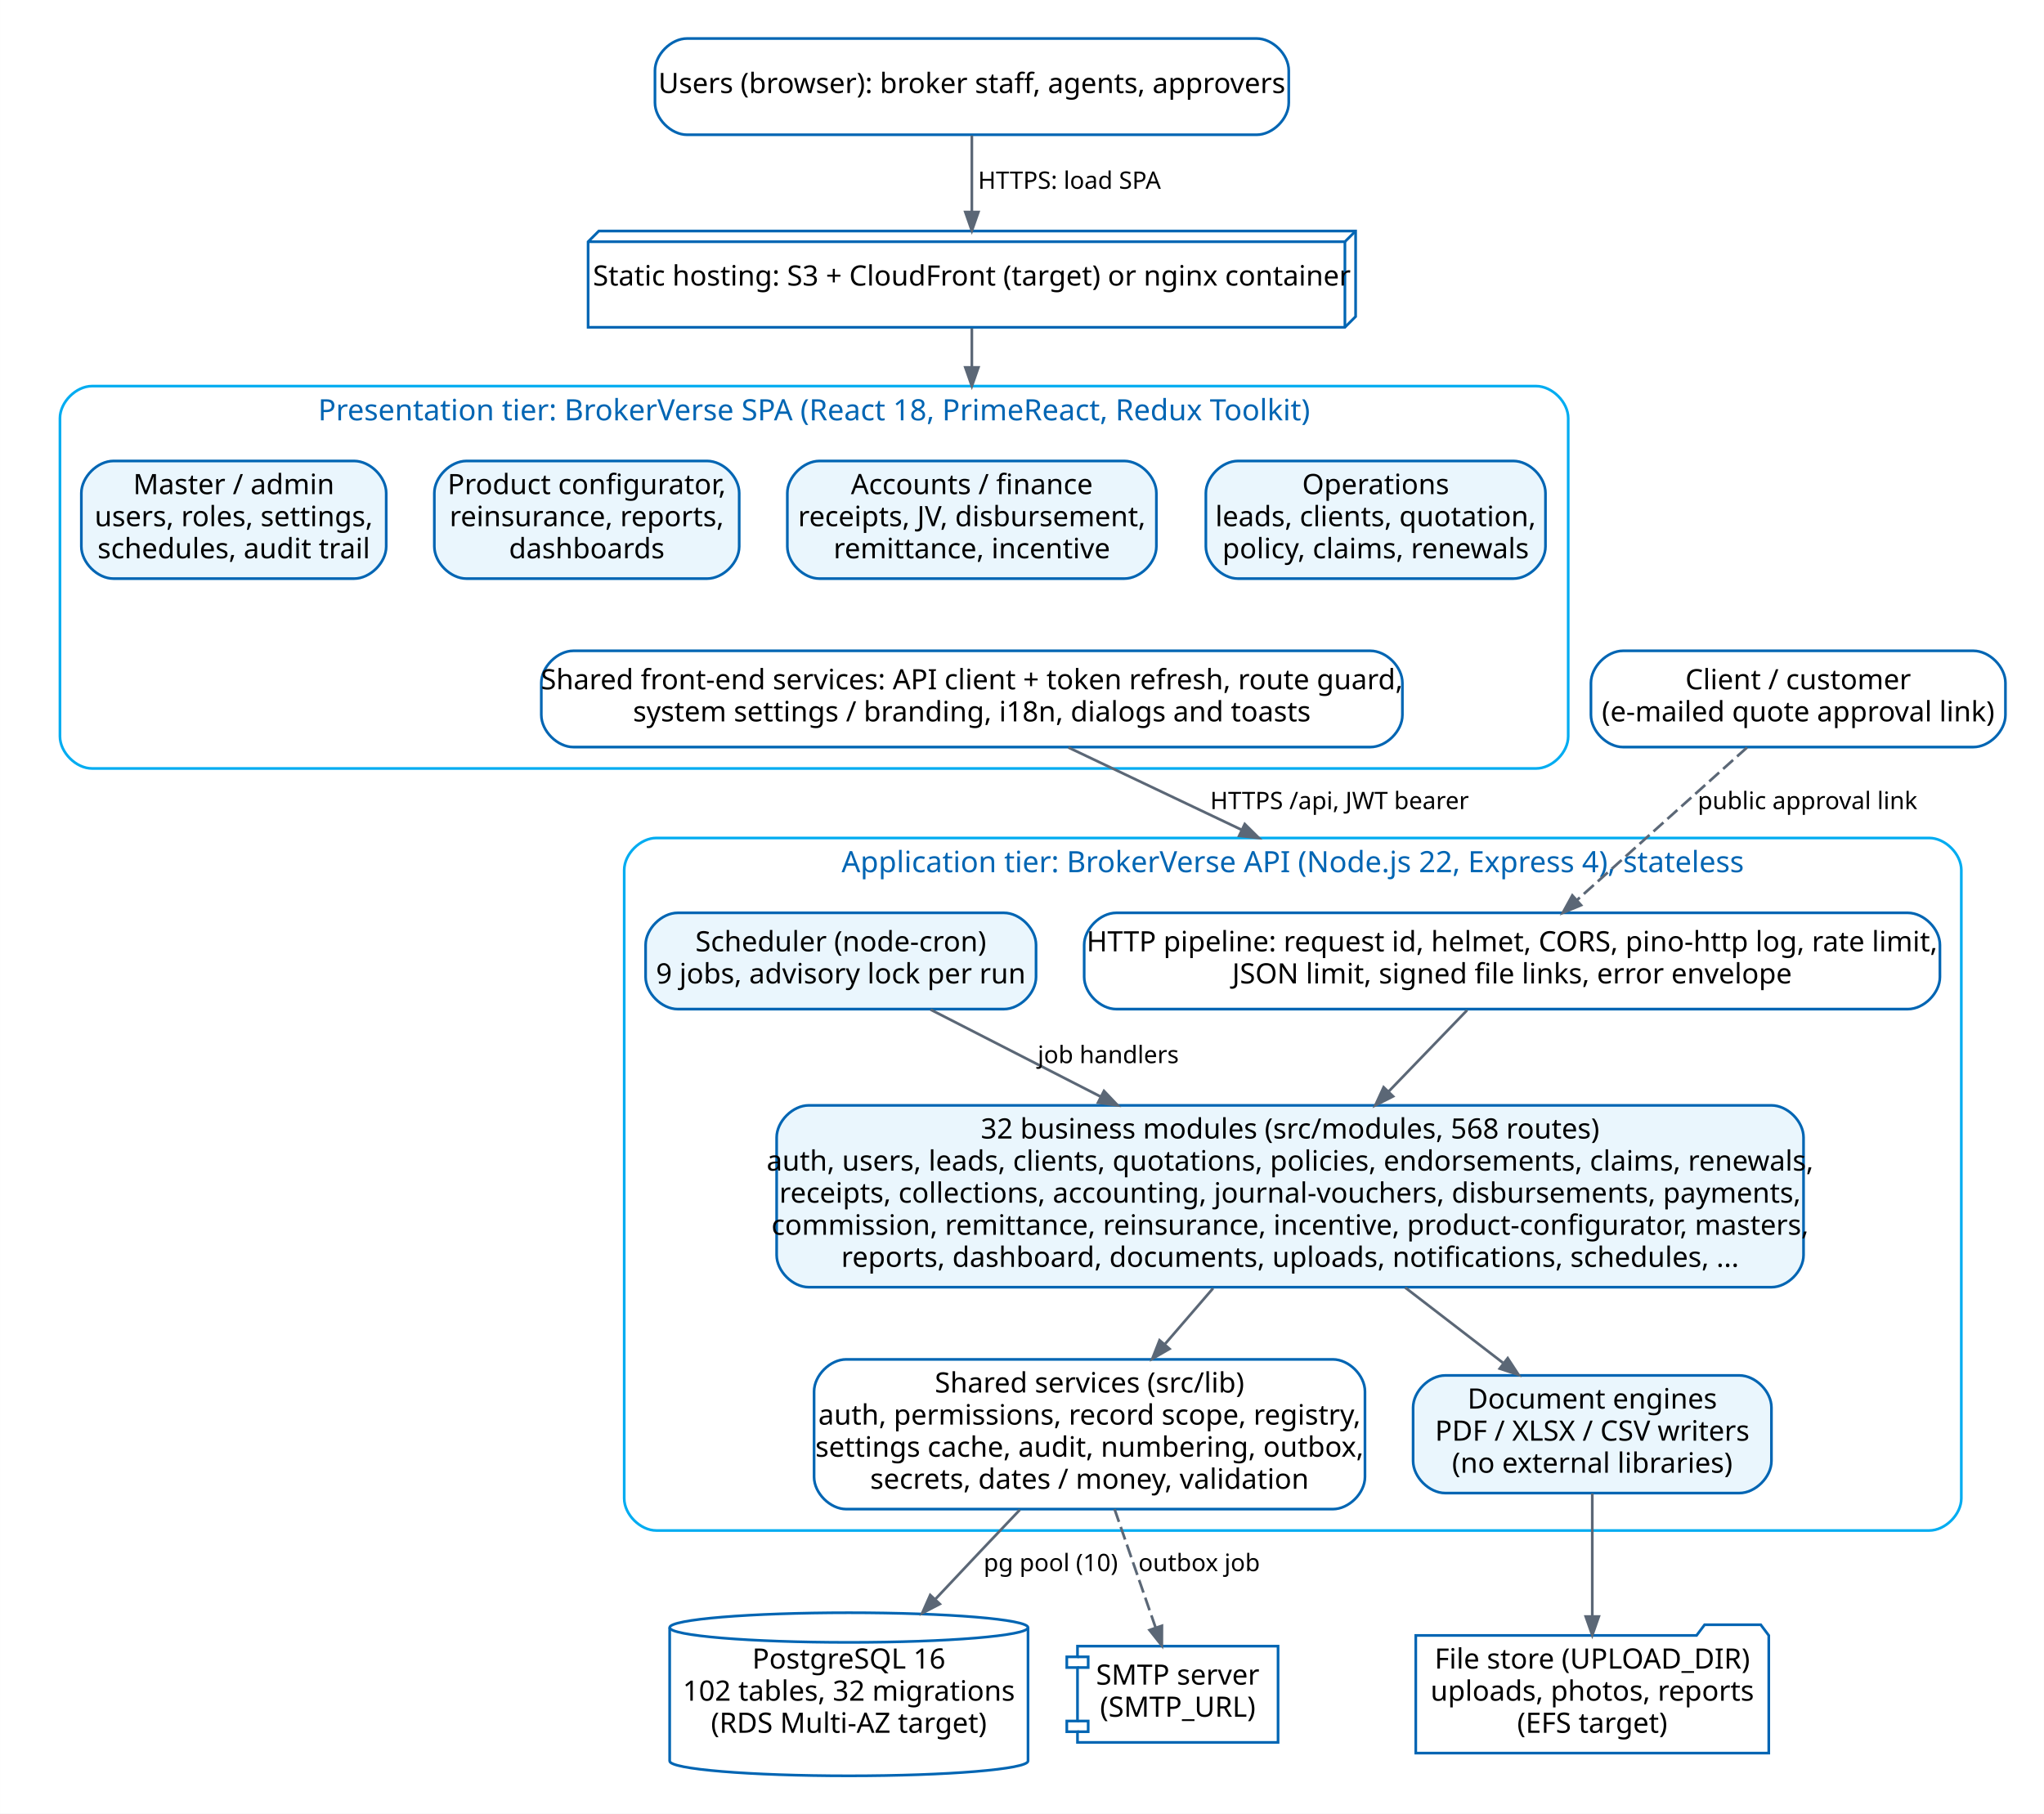
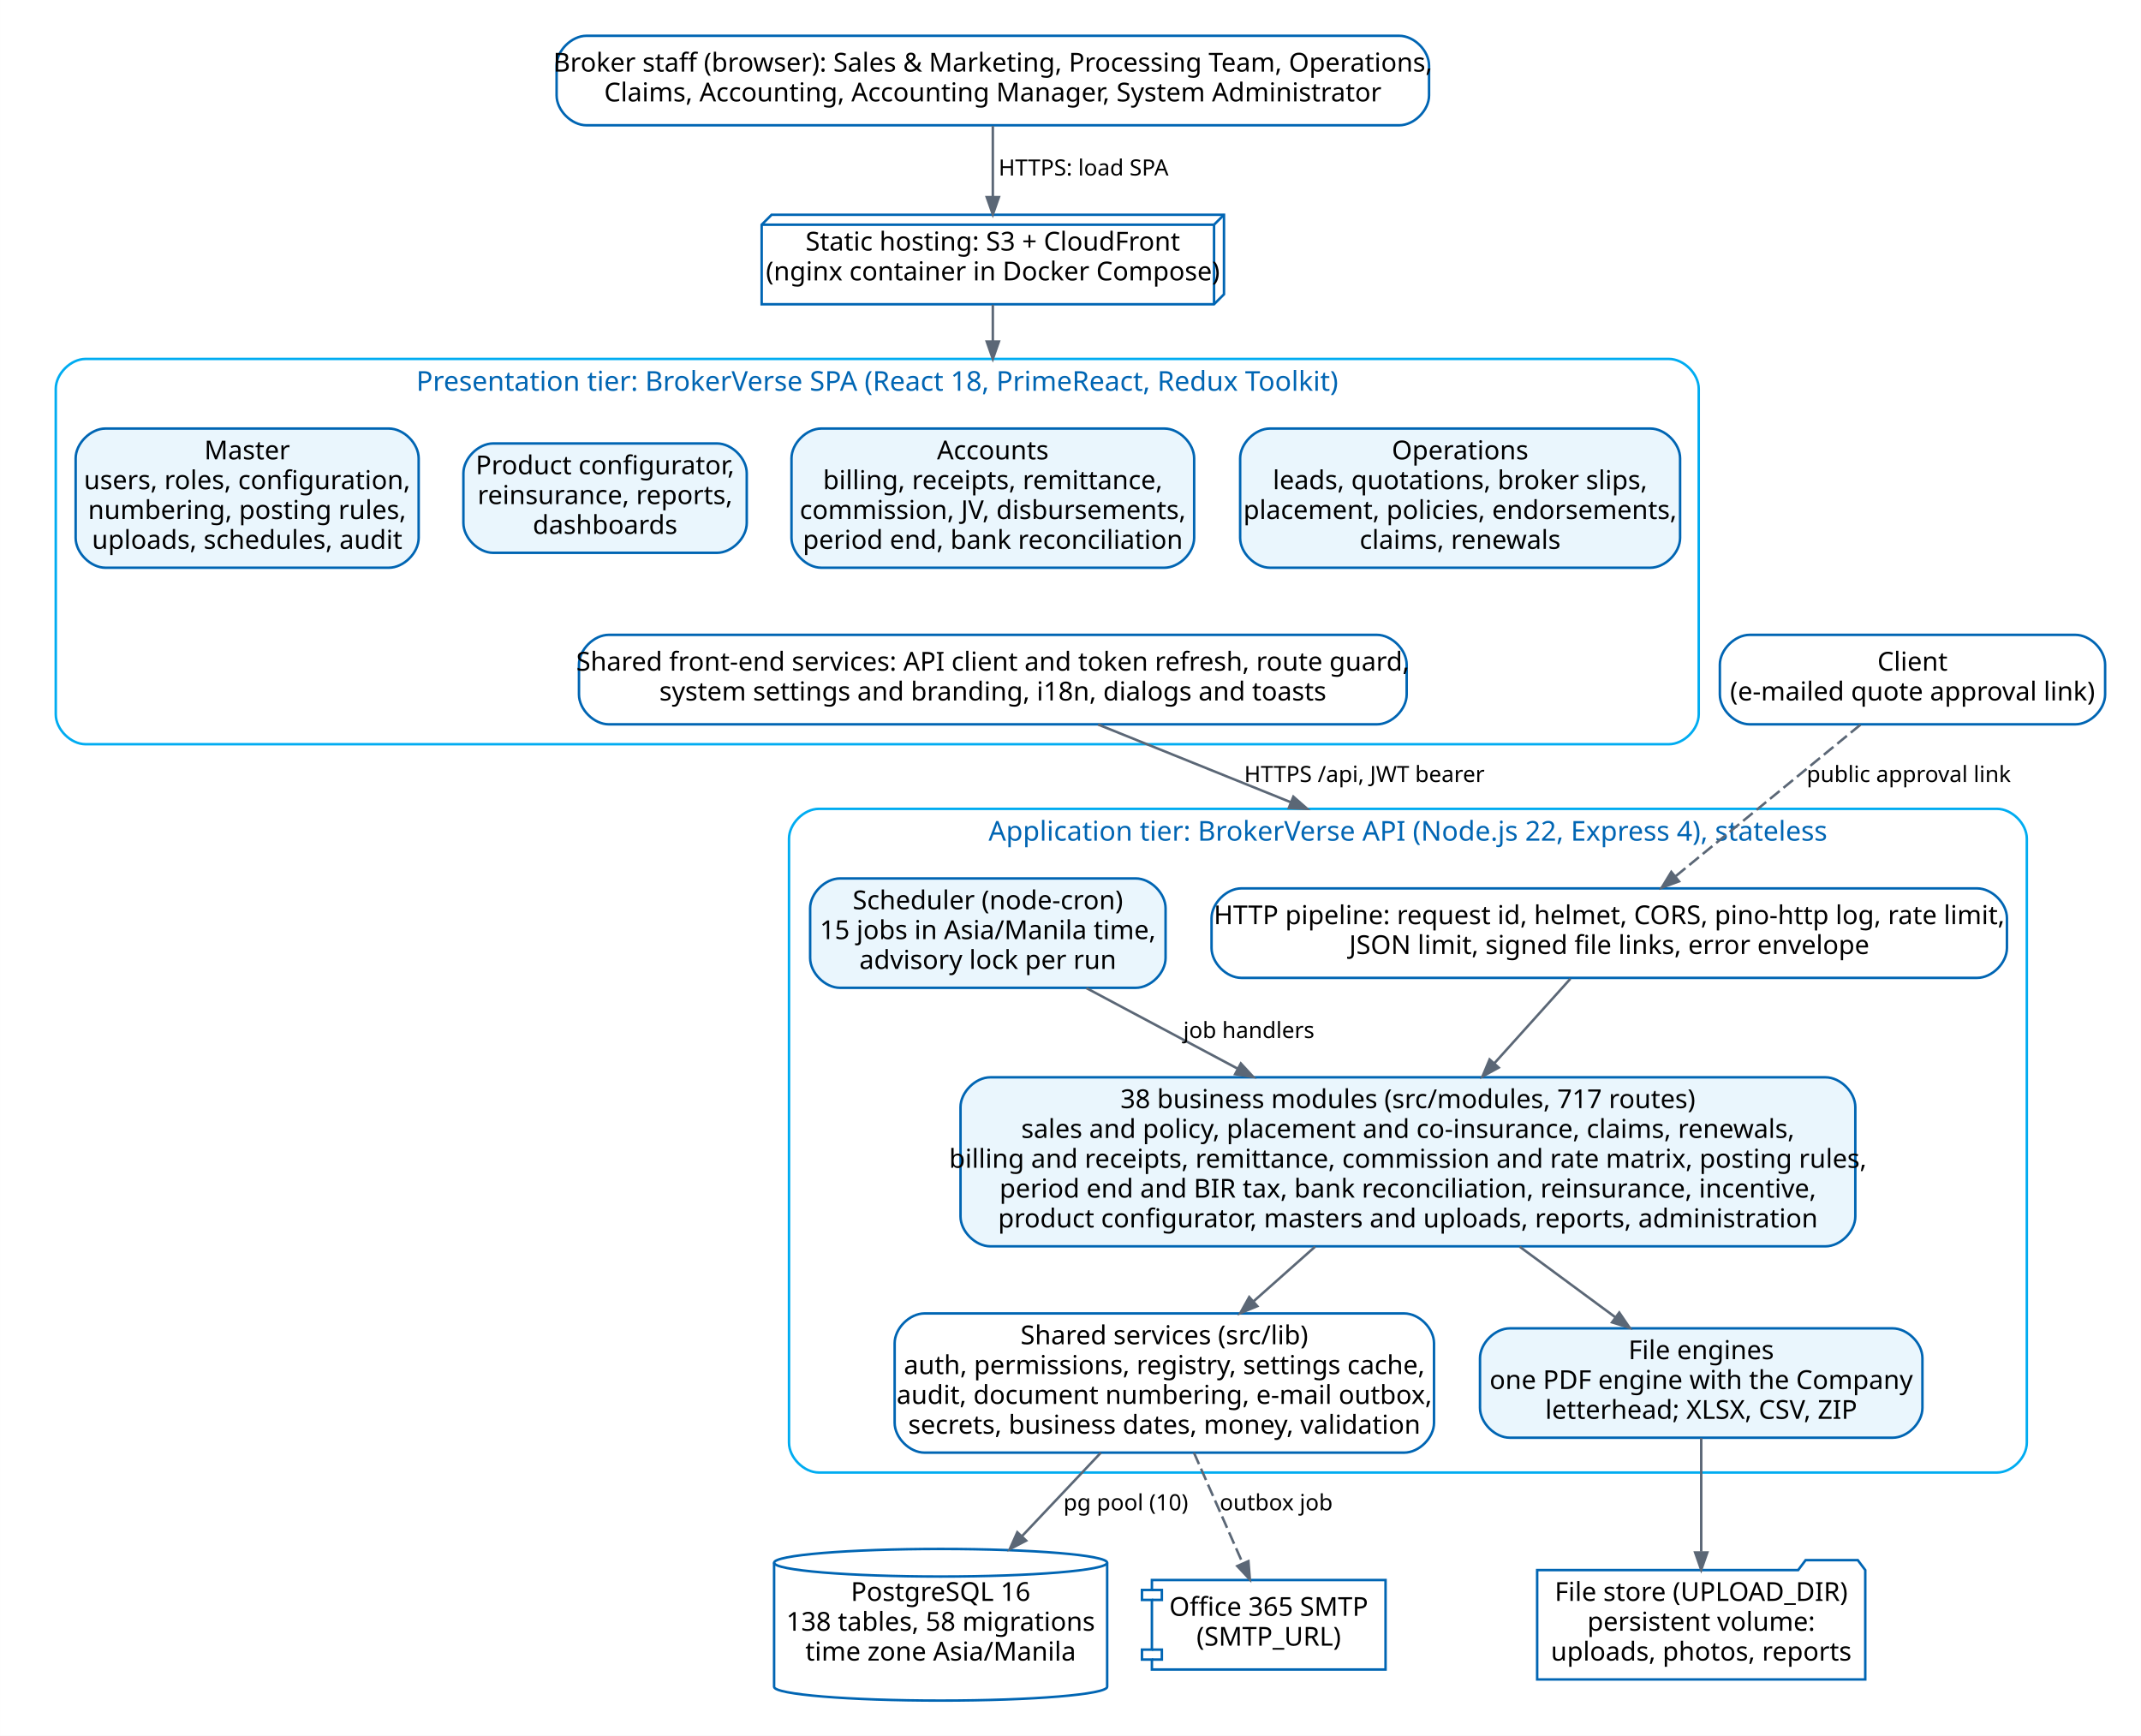
- <svg xmlns="http://www.w3.org/2000/svg" width="764pt" height="678pt" viewBox="0.00 0.00 764.30 678.30">
-   <g id="graph0" class="graph" transform="scale(1 1) rotate(0) translate(14.4 663.9)">
-     <polygon fill="white" stroke="transparent" points="-14.4,14.4 -14.4,-663.9 749.9,-663.9 749.9,14.4 -14.4,14.4" />
+ <svg xmlns="http://www.w3.org/2000/svg" width="861pt" height="698pt" viewBox="0.00 0.00 861.30 698.30">
+   <g id="graph0" class="graph" transform="scale(1 1) rotate(0) translate(14.4 683.9)">
+     <polygon fill="white" stroke="transparent" points="-14.4,14.4 -14.4,-683.9 846.9,-683.9 846.9,14.4 -14.4,14.4" />
    <g id="clust1" class="cluster">
-       <path fill="none" stroke="#00acf1" d="M20,-376.5C20,-376.5 560,-376.5 560,-376.5 566,-376.5 572,-382.5 572,-388.5 572,-388.5 572,-507.5 572,-507.5 572,-513.5 566,-519.5 560,-519.5 560,-519.5 20,-519.5 20,-519.5 14,-519.5 8,-513.5 8,-507.5 8,-507.5 8,-388.5 8,-388.5 8,-382.5 14,-376.5 20,-376.5" />
-       <text text-anchor="middle" x="290" y="-506.7" font-family="Nunito" font-size="11.00" fill="#0065b3">Presentation tier: BrokerVerse SPA (React 18, PrimeReact, Redux Toolkit)</text>
+       <path fill="none" stroke="#00acf1" d="M20,-384.5C20,-384.5 657,-384.5 657,-384.5 663,-384.5 669,-390.5 669,-396.5 669,-396.5 669,-527.5 669,-527.5 669,-533.5 663,-539.5 657,-539.5 657,-539.5 20,-539.5 20,-539.5 14,-539.5 8,-533.5 8,-527.5 8,-527.5 8,-396.5 8,-396.5 8,-390.5 14,-384.5 20,-384.5" />
+       <text text-anchor="middle" x="338.5" y="-526.7" font-family="Nunito" font-size="11.00" fill="#0065b3">Presentation tier: BrokerVerse SPA (React 18, PrimeReact, Redux Toolkit)</text>
    </g>
    <g id="clust2" class="cluster">
-       <path fill="none" stroke="#00acf1" d="M231,-91.5C231,-91.5 707,-91.5 707,-91.5 713,-91.5 719,-97.5 719,-103.5 719,-103.5 719,-338.5 719,-338.5 719,-344.5 713,-350.5 707,-350.5 707,-350.5 231,-350.5 231,-350.5 225,-350.5 219,-344.5 219,-338.5 219,-338.5 219,-103.5 219,-103.5 219,-97.5 225,-91.5 231,-91.5" />
-       <text text-anchor="middle" x="469" y="-337.7" font-family="Nunito" font-size="11.00" fill="#0065b3">Application tier: BrokerVerse API (Node.js 22, Express 4), stateless</text>
+       <path fill="none" stroke="#00acf1" d="M315,-91.5C315,-91.5 789,-91.5 789,-91.5 795,-91.5 801,-97.5 801,-103.5 801,-103.5 801,-346.5 801,-346.5 801,-352.5 795,-358.5 789,-358.5 789,-358.5 315,-358.5 315,-358.5 309,-358.5 303,-352.5 303,-346.5 303,-346.5 303,-103.5 303,-103.5 303,-97.5 309,-91.5 315,-91.5" />
+       <text text-anchor="middle" x="552" y="-345.7" font-family="Nunito" font-size="11.00" fill="#0065b3">Application tier: BrokerVerse API (Node.js 22, Express 4), stateless</text>
    </g>
    <g id="node1" class="node">
-       <path fill="#ffffff" stroke="#0065b3" d="M455.5,-649.5C455.5,-649.5 242.5,-649.5 242.5,-649.5 236.5,-649.5 230.5,-643.5 230.5,-637.5 230.5,-637.5 230.5,-625.5 230.5,-625.5 230.5,-619.5 236.5,-613.5 242.5,-613.5 242.5,-613.5 455.5,-613.5 455.5,-613.5 461.5,-613.5 467.5,-619.5 467.5,-625.5 467.5,-625.5 467.5,-637.5 467.5,-637.5 467.5,-643.5 461.5,-649.5 455.5,-649.5" />
-       <text text-anchor="middle" x="349" y="-629.1" font-family="Nunito" font-size="10.50">Users (browser): broker staff, agents, approvers</text>
+       <path fill="#ffffff" stroke="#0065b3" d="M548.5,-669.5C548.5,-669.5 221.5,-669.5 221.5,-669.5 215.5,-669.5 209.5,-663.5 209.5,-657.5 209.5,-657.5 209.5,-645.5 209.5,-645.5 209.5,-639.5 215.5,-633.5 221.5,-633.5 221.5,-633.5 548.5,-633.5 548.5,-633.5 554.5,-633.5 560.5,-639.5 560.5,-645.5 560.5,-645.5 560.5,-657.5 560.5,-657.5 560.5,-663.5 554.5,-669.5 548.5,-669.5" />
+       <text text-anchor="middle" x="385" y="-655.1" font-family="Nunito" font-size="10.50">Broker staff (browser): Sales &amp; Marketing, Processing Team, Operations,</text>
+       <text text-anchor="middle" x="385" y="-643.1" font-family="Nunito" font-size="10.50">Claims, Accounting, Accounting Manager, System Administrator</text>
    </g>
    <g id="node2" class="node">
-       <polygon fill="#ffffff" stroke="#0065b3" points="492.5,-577.5 209.5,-577.5 205.5,-573.5 205.5,-541.5 488.5,-541.5 492.5,-545.5 492.5,-577.5" />
-       <polyline fill="none" stroke="#0065b3" points="488.5,-573.5 205.5,-573.5 " />
-       <polyline fill="none" stroke="#0065b3" points="488.5,-573.5 488.5,-541.5 " />
-       <polyline fill="none" stroke="#0065b3" points="488.5,-573.5 492.5,-577.5 " />
-       <text text-anchor="middle" x="349" y="-557.1" font-family="Nunito" font-size="10.50">Static hosting: S3 + CloudFront (target) or nginx container</text>
+       <polygon fill="#ffffff" stroke="#0065b3" points="478,-597.5 296,-597.5 292,-593.5 292,-561.5 474,-561.5 478,-565.5 478,-597.5" />
+       <polyline fill="none" stroke="#0065b3" points="474,-593.5 292,-593.5 " />
+       <polyline fill="none" stroke="#0065b3" points="474,-593.5 474,-561.5 " />
+       <polyline fill="none" stroke="#0065b3" points="474,-593.5 478,-597.5 " />
+       <text text-anchor="middle" x="385" y="-583.1" font-family="Nunito" font-size="10.50">Static hosting: S3 + CloudFront</text>
+       <text text-anchor="middle" x="385" y="-571.1" font-family="Nunito" font-size="10.50">(nginx container in Docker Compose)</text>
    </g>
    <g id="edge1" class="edge">
-       <path fill="none" stroke="#5b6776" d="M349,-613.2C349,-604.64 349,-594.16 349,-584.8" />
-       <polygon fill="#5b6776" stroke="#5b6776" points="351.45,-584.6 349,-577.6 346.55,-584.6 351.45,-584.6" />
-       <text text-anchor="middle" x="385.5" y="-593.3" font-family="Nunito" font-size="9.00"> HTTPS: load SPA</text>
+       <path fill="none" stroke="#5b6776" d="M385,-633.2C385,-624.64 385,-614.16 385,-604.8" />
+       <polygon fill="#5b6776" stroke="#5b6776" points="387.45,-604.6 385,-597.6 382.55,-604.6 387.45,-604.6" />
+       <text text-anchor="middle" x="421.5" y="-613.3" font-family="Nunito" font-size="9.00"> HTTPS: load SPA</text>
    </g>
    <g id="node5" class="node">
-       <path fill="#eaf6fd" stroke="#0065b3" d="M406,-491.5C406,-491.5 292,-491.5 292,-491.5 286,-491.5 280,-485.5 280,-479.5 280,-479.5 280,-459.5 280,-459.5 280,-453.5 286,-447.5 292,-447.5 292,-447.5 406,-447.5 406,-447.5 412,-447.5 418,-453.5 418,-459.5 418,-459.5 418,-479.5 418,-479.5 418,-485.5 412,-491.5 406,-491.5" />
-       <text text-anchor="middle" x="349" y="-479.1" font-family="Nunito" font-size="10.50">Accounts / finance</text>
-       <text text-anchor="middle" x="349" y="-467.1" font-family="Nunito" font-size="10.50">receipts, JV, disbursement,</text>
-       <text text-anchor="middle" x="349" y="-455.1" font-family="Nunito" font-size="10.50">remittance, incentive</text>
+       <path fill="#eaf6fd" stroke="#0065b3" d="M454,-511.5C454,-511.5 316,-511.5 316,-511.5 310,-511.5 304,-505.5 304,-499.5 304,-499.5 304,-467.5 304,-467.5 304,-461.5 310,-455.5 316,-455.5 316,-455.5 454,-455.5 454,-455.5 460,-455.5 466,-461.5 466,-467.5 466,-467.5 466,-499.5 466,-499.5 466,-505.5 460,-511.5 454,-511.5" />
+       <text text-anchor="middle" x="385" y="-499.1" font-family="Nunito" font-size="10.50">Accounts</text>
+       <text text-anchor="middle" x="385" y="-487.1" font-family="Nunito" font-size="10.50">billing, receipts, remittance,</text>
+       <text text-anchor="middle" x="385" y="-475.1" font-family="Nunito" font-size="10.50">commission, JV, disbursements,</text>
+       <text text-anchor="middle" x="385" y="-463.1" font-family="Nunito" font-size="10.50">period end, bank reconciliation</text>
    </g>
    <g id="edge2" class="edge">
-       <path fill="none" stroke="#5b6776" d="M349,-541.11C349,-536.75 349,-531.83 349,-526.66" />
-       <polygon fill="#5b6776" stroke="#5b6776" points="351.45,-526.5 349,-519.5 346.55,-526.5 351.45,-526.5" />
+       <path fill="none" stroke="#5b6776" d="M385,-561.26C385,-556.9 385,-551.97 385,-546.76" />
+       <polygon fill="#5b6776" stroke="#5b6776" points="387.45,-546.5 385,-539.5 382.55,-546.5 387.45,-546.5" />
    </g>
    <g id="node3" class="node">
-       <path fill="#ffffff" stroke="#0065b3" d="M723.5,-420.5C723.5,-420.5 592.5,-420.5 592.5,-420.5 586.5,-420.5 580.5,-414.5 580.5,-408.5 580.5,-408.5 580.5,-396.5 580.5,-396.5 580.5,-390.5 586.5,-384.5 592.5,-384.5 592.5,-384.5 723.5,-384.5 723.5,-384.5 729.5,-384.5 735.5,-390.5 735.5,-396.5 735.5,-396.5 735.5,-408.5 735.5,-408.5 735.5,-414.5 729.5,-420.5 723.5,-420.5" />
-       <text text-anchor="middle" x="658" y="-406.1" font-family="Nunito" font-size="10.50">Client / customer</text>
-       <text text-anchor="middle" x="658" y="-394.1" font-family="Nunito" font-size="10.50">(e-mailed quote approval link)</text>
+       <path fill="#ffffff" stroke="#0065b3" d="M820.5,-428.5C820.5,-428.5 689.5,-428.5 689.5,-428.5 683.5,-428.5 677.5,-422.5 677.5,-416.5 677.5,-416.5 677.5,-404.5 677.5,-404.5 677.5,-398.5 683.5,-392.5 689.5,-392.5 689.5,-392.5 820.5,-392.5 820.5,-392.5 826.5,-392.5 832.5,-398.5 832.5,-404.5 832.5,-404.5 832.5,-416.5 832.5,-416.5 832.5,-422.5 826.5,-428.5 820.5,-428.5" />
+       <text text-anchor="middle" x="755" y="-414.1" font-family="Nunito" font-size="10.50">Client</text>
+       <text text-anchor="middle" x="755" y="-402.1" font-family="Nunito" font-size="10.50">(e-mailed quote approval link)</text>
    </g>
    <g id="node9" class="node">
-       <path fill="#ffffff" stroke="#0065b3" d="M699,-322.5C699,-322.5 403,-322.5 403,-322.5 397,-322.5 391,-316.5 391,-310.5 391,-310.5 391,-298.5 391,-298.5 391,-292.5 397,-286.5 403,-286.5 403,-286.5 699,-286.5 699,-286.5 705,-286.5 711,-292.5 711,-298.5 711,-298.5 711,-310.5 711,-310.5 711,-316.5 705,-322.5 699,-322.5" />
-       <text text-anchor="middle" x="551" y="-308.1" font-family="Nunito" font-size="10.50">HTTP pipeline: request id, helmet, CORS, pino-http log, rate limit,</text>
-       <text text-anchor="middle" x="551" y="-296.1" font-family="Nunito" font-size="10.50">JSON limit, signed file links, error envelope</text>
+       <path fill="#ffffff" stroke="#0065b3" d="M781,-326.5C781,-326.5 485,-326.5 485,-326.5 479,-326.5 473,-320.5 473,-314.5 473,-314.5 473,-302.5 473,-302.5 473,-296.5 479,-290.5 485,-290.5 485,-290.5 781,-290.5 781,-290.5 787,-290.5 793,-296.5 793,-302.5 793,-302.5 793,-314.5 793,-314.5 793,-320.5 787,-326.5 781,-326.5" />
+       <text text-anchor="middle" x="633" y="-312.1" font-family="Nunito" font-size="10.50">HTTP pipeline: request id, helmet, CORS, pino-http log, rate limit,</text>
+       <text text-anchor="middle" x="633" y="-300.1" font-family="Nunito" font-size="10.50">JSON limit, signed file links, error envelope</text>
    </g>
    <g id="edge8" class="edge">
-       <path fill="none" stroke="#5b6776" stroke-dasharray="5,2" d="M638.87,-384.34C621.07,-368.36 594.46,-344.49 575.19,-327.2" />
-       <polygon fill="#5b6776" stroke="#5b6776" points="576.81,-325.37 569.96,-322.51 573.54,-329.01 576.81,-325.37" />
-       <text text-anchor="middle" x="661.5" y="-361.3" font-family="Nunito" font-size="9.00"> public approval link</text>
+       <path fill="none" stroke="#5b6776" stroke-dasharray="5,2" d="M734.03,-392.31C713.43,-375.42 681.92,-349.6 659.58,-331.29" />
+       <polygon fill="#5b6776" stroke="#5b6776" points="661.07,-329.34 654.11,-326.8 657.97,-333.13 661.07,-329.34" />
+       <text text-anchor="middle" x="753.5" y="-369.3" font-family="Nunito" font-size="9.00"> public approval link</text>
    </g>
    <g id="node4" class="node">
-       <path fill="#eaf6fd" stroke="#0065b3" d="M551.5,-491.5C551.5,-491.5 448.5,-491.5 448.5,-491.5 442.5,-491.5 436.5,-485.5 436.5,-479.5 436.5,-479.5 436.5,-459.5 436.5,-459.5 436.5,-453.5 442.5,-447.5 448.5,-447.5 448.5,-447.5 551.5,-447.5 551.5,-447.5 557.5,-447.5 563.5,-453.5 563.5,-459.5 563.5,-459.5 563.5,-479.5 563.5,-479.5 563.5,-485.5 557.5,-491.5 551.5,-491.5" />
-       <text text-anchor="middle" x="500" y="-479.1" font-family="Nunito" font-size="10.50">Operations</text>
-       <text text-anchor="middle" x="500" y="-467.1" font-family="Nunito" font-size="10.50">leads, clients, quotation,</text>
-       <text text-anchor="middle" x="500" y="-455.1" font-family="Nunito" font-size="10.50">policy, claims, renewals</text>
+       <path fill="#eaf6fd" stroke="#0065b3" d="M649.5,-511.5C649.5,-511.5 496.5,-511.5 496.5,-511.5 490.5,-511.5 484.5,-505.5 484.5,-499.5 484.5,-499.5 484.5,-467.5 484.5,-467.5 484.5,-461.5 490.5,-455.5 496.5,-455.5 496.5,-455.5 649.5,-455.5 649.5,-455.5 655.5,-455.5 661.5,-461.5 661.5,-467.5 661.5,-467.5 661.5,-499.5 661.5,-499.5 661.5,-505.5 655.5,-511.5 649.5,-511.5" />
+       <text text-anchor="middle" x="573" y="-499.1" font-family="Nunito" font-size="10.50">Operations</text>
+       <text text-anchor="middle" x="573" y="-487.1" font-family="Nunito" font-size="10.50">leads, quotations, broker slips,</text>
+       <text text-anchor="middle" x="573" y="-475.1" font-family="Nunito" font-size="10.50">placement, policies, endorsements,</text>
+       <text text-anchor="middle" x="573" y="-463.1" font-family="Nunito" font-size="10.50">claims, renewals</text>
    </g>
    <g id="node8" class="node">
-       <path fill="#ffffff" stroke="#0065b3" d="M498,-420.5C498,-420.5 200,-420.5 200,-420.5 194,-420.5 188,-414.5 188,-408.5 188,-408.5 188,-396.5 188,-396.5 188,-390.5 194,-384.5 200,-384.5 200,-384.5 498,-384.5 498,-384.5 504,-384.5 510,-390.5 510,-396.5 510,-396.5 510,-408.5 510,-408.5 510,-414.5 504,-420.5 498,-420.5" />
-       <text text-anchor="middle" x="349" y="-406.1" font-family="Nunito" font-size="10.50">Shared front-end services: API client + token refresh, route guard,</text>
-       <text text-anchor="middle" x="349" y="-394.1" font-family="Nunito" font-size="10.50">system settings / branding, i18n, dialogs and toasts</text>
+       <path fill="#ffffff" stroke="#0065b3" d="M539.5,-428.5C539.5,-428.5 230.5,-428.5 230.5,-428.5 224.5,-428.5 218.5,-422.5 218.5,-416.5 218.5,-416.5 218.5,-404.5 218.5,-404.5 218.5,-398.5 224.5,-392.5 230.5,-392.5 230.5,-392.5 539.5,-392.5 539.5,-392.5 545.5,-392.5 551.5,-398.5 551.5,-404.5 551.5,-404.5 551.5,-416.5 551.5,-416.5 551.5,-422.5 545.5,-428.5 539.5,-428.5" />
+       <text text-anchor="middle" x="385" y="-414.1" font-family="Nunito" font-size="10.50">Shared front-end services: API client and token refresh, route guard,</text>
+       <text text-anchor="middle" x="385" y="-402.1" font-family="Nunito" font-size="10.50">system settings and branding, i18n, dialogs and toasts</text>
    </g>
    <g id="node6" class="node">
-       <path fill="#eaf6fd" stroke="#0065b3" d="M250,-491.5C250,-491.5 160,-491.5 160,-491.5 154,-491.5 148,-485.5 148,-479.5 148,-479.5 148,-459.5 148,-459.5 148,-453.5 154,-447.5 160,-447.5 160,-447.5 250,-447.5 250,-447.5 256,-447.5 262,-453.5 262,-459.5 262,-459.5 262,-479.5 262,-479.5 262,-485.5 256,-491.5 250,-491.5" />
-       <text text-anchor="middle" x="205" y="-479.1" font-family="Nunito" font-size="10.50">Product configurator,</text>
-       <text text-anchor="middle" x="205" y="-467.1" font-family="Nunito" font-size="10.50">reinsurance, reports,</text>
-       <text text-anchor="middle" x="205" y="-455.1" font-family="Nunito" font-size="10.50">dashboards</text>
+       <path fill="#eaf6fd" stroke="#0065b3" d="M274,-505.5C274,-505.5 184,-505.5 184,-505.5 178,-505.5 172,-499.5 172,-493.5 172,-493.5 172,-473.5 172,-473.5 172,-467.5 178,-461.5 184,-461.5 184,-461.5 274,-461.5 274,-461.5 280,-461.5 286,-467.5 286,-473.5 286,-473.5 286,-493.5 286,-493.5 286,-499.5 280,-505.5 274,-505.5" />
+       <text text-anchor="middle" x="229" y="-493.1" font-family="Nunito" font-size="10.50">Product configurator,</text>
+       <text text-anchor="middle" x="229" y="-481.1" font-family="Nunito" font-size="10.50">reinsurance, reports,</text>
+       <text text-anchor="middle" x="229" y="-469.1" font-family="Nunito" font-size="10.50">dashboards</text>
    </g>
    <g id="node7" class="node">
-       <path fill="#eaf6fd" stroke="#0065b3" d="M118,-491.5C118,-491.5 28,-491.5 28,-491.5 22,-491.5 16,-485.5 16,-479.5 16,-479.5 16,-459.5 16,-459.5 16,-453.5 22,-447.5 28,-447.5 28,-447.5 118,-447.5 118,-447.5 124,-447.5 130,-453.5 130,-459.5 130,-459.5 130,-479.5 130,-479.5 130,-485.5 124,-491.5 118,-491.5" />
-       <text text-anchor="middle" x="73" y="-479.1" font-family="Nunito" font-size="10.50">Master / admin</text>
-       <text text-anchor="middle" x="73" y="-467.1" font-family="Nunito" font-size="10.50">users, roles, settings,</text>
-       <text text-anchor="middle" x="73" y="-455.1" font-family="Nunito" font-size="10.50">schedules, audit trail</text>
+       <path fill="#eaf6fd" stroke="#0065b3" d="M142,-511.5C142,-511.5 28,-511.5 28,-511.5 22,-511.5 16,-505.5 16,-499.5 16,-499.5 16,-467.5 16,-467.5 16,-461.5 22,-455.5 28,-455.5 28,-455.5 142,-455.5 142,-455.5 148,-455.5 154,-461.5 154,-467.5 154,-467.5 154,-499.5 154,-499.5 154,-505.5 148,-511.5 142,-511.5" />
+       <text text-anchor="middle" x="85" y="-499.1" font-family="Nunito" font-size="10.50">Master</text>
+       <text text-anchor="middle" x="85" y="-487.1" font-family="Nunito" font-size="10.50">users, roles, configuration,</text>
+       <text text-anchor="middle" x="85" y="-475.1" font-family="Nunito" font-size="10.50">numbering, posting rules,</text>
+       <text text-anchor="middle" x="85" y="-463.1" font-family="Nunito" font-size="10.50">uploads, schedules, audit</text>
    </g>
    <g id="edge7" class="edge">
-       <path fill="none" stroke="#5b6776" d="M385.11,-384.34C403.39,-375.65 426.58,-364.63 449.78,-353.6" />
-       <polygon fill="#5b6776" stroke="#5b6776" points="451.05,-355.71 456.32,-350.5 448.95,-351.29 451.05,-355.71" />
-       <text text-anchor="middle" x="486.5" y="-361.3" font-family="Nunito" font-size="9.00"> HTTPS /api, JWT bearer</text>
+       <path fill="none" stroke="#5b6776" d="M427.35,-392.42C449.05,-383.67 476.76,-372.5 504.75,-361.21" />
+       <polygon fill="#5b6776" stroke="#5b6776" points="505.91,-363.39 511.49,-358.5 504.08,-358.84 505.91,-363.39" />
+       <text text-anchor="middle" x="534.5" y="-369.3" font-family="Nunito" font-size="9.00"> HTTPS /api, JWT bearer</text>
    </g>
    <g id="node10" class="node">
-       <path fill="#eaf6fd" stroke="#0065b3" d="M648,-250.5C648,-250.5 288,-250.5 288,-250.5 282,-250.5 276,-244.5 276,-238.5 276,-238.5 276,-194.5 276,-194.5 276,-188.5 282,-182.5 288,-182.5 288,-182.5 648,-182.5 648,-182.5 654,-182.5 660,-188.5 660,-194.5 660,-194.5 660,-238.5 660,-238.5 660,-244.5 654,-250.5 648,-250.5" />
-       <text text-anchor="middle" x="468" y="-238.1" font-family="Nunito" font-size="10.50">32 business modules (src/modules, 568 routes)</text>
-       <text text-anchor="middle" x="468" y="-226.1" font-family="Nunito" font-size="10.50">auth, users, leads, clients, quotations, policies, endorsements, claims, renewals,</text>
-       <text text-anchor="middle" x="468" y="-214.1" font-family="Nunito" font-size="10.50">receipts, collections, accounting, journal-vouchers, disbursements, payments,</text>
-       <text text-anchor="middle" x="468" y="-202.1" font-family="Nunito" font-size="10.50">commission, remittance, reinsurance, incentive, product-configurator, masters,</text>
-       <text text-anchor="middle" x="468" y="-190.1" font-family="Nunito" font-size="10.50">reports, dashboard, documents, uploads, notifications, schedules, ...</text>
+       <path fill="#eaf6fd" stroke="#0065b3" d="M720,-250.5C720,-250.5 384,-250.5 384,-250.5 378,-250.5 372,-244.5 372,-238.5 372,-238.5 372,-194.5 372,-194.5 372,-188.5 378,-182.5 384,-182.5 384,-182.5 720,-182.5 720,-182.5 726,-182.5 732,-188.5 732,-194.5 732,-194.5 732,-238.5 732,-238.5 732,-244.5 726,-250.5 720,-250.5" />
+       <text text-anchor="middle" x="552" y="-238.1" font-family="Nunito" font-size="10.50">38 business modules (src/modules, 717 routes)</text>
+       <text text-anchor="middle" x="552" y="-226.1" font-family="Nunito" font-size="10.50">sales and policy, placement and co-insurance, claims, renewals,</text>
+       <text text-anchor="middle" x="552" y="-214.1" font-family="Nunito" font-size="10.50">billing and receipts, remittance, commission and rate matrix, posting rules,</text>
+       <text text-anchor="middle" x="552" y="-202.1" font-family="Nunito" font-size="10.50">period end and BIR tax, bank reconciliation, reinsurance, incentive,</text>
+       <text text-anchor="middle" x="552" y="-190.1" font-family="Nunito" font-size="10.50">product configurator, masters and uploads, reports, administration</text>
    </g>
    <g id="edge9" class="edge">
-       <path fill="none" stroke="#5b6776" d="M534.2,-286.1C525.74,-277.32 515.11,-266.32 504.87,-255.7" />
-       <polygon fill="#5b6776" stroke="#5b6776" points="506.51,-253.87 499.88,-250.53 502.98,-257.27 506.51,-253.87" />
+       <path fill="none" stroke="#5b6776" d="M617.38,-290.15C608.69,-280.49 597.5,-268.06 586.85,-256.22" />
+       <polygon fill="#5b6776" stroke="#5b6776" points="588.51,-254.4 582,-250.84 584.86,-257.68 588.51,-254.4" />
    </g>
    <g id="node12" class="node">
-       <path fill="#ffffff" stroke="#0065b3" d="M484,-155.5C484,-155.5 302,-155.5 302,-155.5 296,-155.5 290,-149.5 290,-143.5 290,-143.5 290,-111.5 290,-111.5 290,-105.5 296,-99.5 302,-99.5 302,-99.5 484,-99.5 484,-99.5 490,-99.5 496,-105.5 496,-111.5 496,-111.5 496,-143.5 496,-143.5 496,-149.5 490,-155.5 484,-155.5" />
-       <text text-anchor="middle" x="393" y="-143.1" font-family="Nunito" font-size="10.50">Shared services (src/lib)</text>
-       <text text-anchor="middle" x="393" y="-131.1" font-family="Nunito" font-size="10.50">auth, permissions, record scope, registry,</text>
-       <text text-anchor="middle" x="393" y="-119.1" font-family="Nunito" font-size="10.50">settings cache, audit, numbering, outbox,</text>
-       <text text-anchor="middle" x="393" y="-107.1" font-family="Nunito" font-size="10.50">secrets, dates / money, validation</text>
+       <path fill="#ffffff" stroke="#0065b3" d="M550.5,-155.5C550.5,-155.5 357.5,-155.5 357.5,-155.5 351.5,-155.5 345.5,-149.5 345.5,-143.5 345.5,-143.5 345.5,-111.5 345.5,-111.5 345.5,-105.5 351.5,-99.5 357.5,-99.5 357.5,-99.5 550.5,-99.5 550.5,-99.5 556.5,-99.5 562.5,-105.5 562.5,-111.5 562.5,-111.5 562.5,-143.5 562.5,-143.5 562.5,-149.5 556.5,-155.5 550.5,-155.5" />
+       <text text-anchor="middle" x="454" y="-143.1" font-family="Nunito" font-size="10.50">Shared services (src/lib)</text>
+       <text text-anchor="middle" x="454" y="-131.1" font-family="Nunito" font-size="10.50">auth, permissions, registry, settings cache,</text>
+       <text text-anchor="middle" x="454" y="-119.1" font-family="Nunito" font-size="10.50">audit, document numbering, e-mail outbox,</text>
+       <text text-anchor="middle" x="454" y="-107.1" font-family="Nunito" font-size="10.50">secrets, business dates, money, validation</text>
    </g>
    <g id="edge11" class="edge">
-       <path fill="none" stroke="#5b6776" d="M439.22,-182.11C433.34,-175.3 427.17,-168.14 421.31,-161.34" />
-       <polygon fill="#5b6776" stroke="#5b6776" points="422.91,-159.44 416.48,-155.74 419.19,-162.64 422.91,-159.44" />
+       <path fill="none" stroke="#5b6776" d="M514.67,-182.36C506.58,-175.18 498.05,-167.6 490.01,-160.47" />
+       <polygon fill="#5b6776" stroke="#5b6776" points="491.4,-158.43 484.54,-155.61 488.15,-162.09 491.4,-158.43" />
    </g>
    <g id="node13" class="node">
-       <path fill="#eaf6fd" stroke="#0065b3" d="M636,-149.5C636,-149.5 526,-149.5 526,-149.5 520,-149.5 514,-143.5 514,-137.5 514,-137.5 514,-117.5 514,-117.5 514,-111.5 520,-105.5 526,-105.5 526,-105.5 636,-105.5 636,-105.5 642,-105.5 648,-111.5 648,-117.5 648,-117.5 648,-137.5 648,-137.5 648,-143.5 642,-149.5 636,-149.5" />
-       <text text-anchor="middle" x="581" y="-137.1" font-family="Nunito" font-size="10.50">Document engines</text>
-       <text text-anchor="middle" x="581" y="-125.1" font-family="Nunito" font-size="10.50">PDF / XLSX / CSV writers</text>
-       <text text-anchor="middle" x="581" y="-113.1" font-family="Nunito" font-size="10.50">(no external libraries)</text>
+       <path fill="#eaf6fd" stroke="#0065b3" d="M747,-149.5C747,-149.5 593,-149.5 593,-149.5 587,-149.5 581,-143.5 581,-137.5 581,-137.5 581,-117.5 581,-117.5 581,-111.5 587,-105.5 593,-105.5 593,-105.5 747,-105.5 747,-105.5 753,-105.5 759,-111.5 759,-117.5 759,-117.5 759,-137.5 759,-137.5 759,-143.5 753,-149.5 747,-149.5" />
+       <text text-anchor="middle" x="670" y="-137.1" font-family="Nunito" font-size="10.50">File engines</text>
+       <text text-anchor="middle" x="670" y="-125.1" font-family="Nunito" font-size="10.50">one PDF engine with the Company</text>
+       <text text-anchor="middle" x="670" y="-113.1" font-family="Nunito" font-size="10.50">letterhead; XLSX, CSV, ZIP</text>
    </g>
    <g id="edge12" class="edge">
-       <path fill="none" stroke="#5b6776" d="M511.04,-182.36C523.15,-173.04 536.14,-163.04 547.59,-154.22" />
-       <polygon fill="#5b6776" stroke="#5b6776" points="549.38,-155.94 553.43,-149.73 546.39,-152.05 549.38,-155.94" />
+       <path fill="none" stroke="#5b6776" d="M596.95,-182.36C609.71,-172.95 623.4,-162.86 635.44,-153.98" />
+       <polygon fill="#5b6776" stroke="#5b6776" points="637.03,-155.85 641.21,-149.73 634.12,-151.91 637.03,-155.85" />
    </g>
    <g id="node11" class="node">
-       <path fill="#eaf6fd" stroke="#0065b3" d="M361,-322.5C361,-322.5 239,-322.5 239,-322.5 233,-322.5 227,-316.5 227,-310.5 227,-310.5 227,-298.5 227,-298.5 227,-292.5 233,-286.5 239,-286.5 239,-286.5 361,-286.5 361,-286.5 367,-286.5 373,-292.5 373,-298.5 373,-298.5 373,-310.5 373,-310.5 373,-316.5 367,-322.5 361,-322.5" />
-       <text text-anchor="middle" x="300" y="-308.1" font-family="Nunito" font-size="10.50">Scheduler (node-cron)</text>
-       <text text-anchor="middle" x="300" y="-296.1" font-family="Nunito" font-size="10.50">9 jobs, advisory lock per run</text>
+       <path fill="#eaf6fd" stroke="#0065b3" d="M442.5,-330.5C442.5,-330.5 323.5,-330.5 323.5,-330.5 317.5,-330.5 311.5,-324.5 311.5,-318.5 311.5,-318.5 311.5,-298.5 311.5,-298.5 311.5,-292.5 317.5,-286.5 323.5,-286.5 323.5,-286.5 442.5,-286.5 442.5,-286.5 448.5,-286.5 454.5,-292.5 454.5,-298.5 454.5,-298.5 454.5,-318.5 454.5,-318.5 454.5,-324.5 448.5,-330.5 442.5,-330.5" />
+       <text text-anchor="middle" x="383" y="-318.1" font-family="Nunito" font-size="10.50">Scheduler (node-cron)</text>
+       <text text-anchor="middle" x="383" y="-306.1" font-family="Nunito" font-size="10.50">15 jobs in Asia/Manila time,</text>
+       <text text-anchor="middle" x="383" y="-294.1" font-family="Nunito" font-size="10.50">advisory lock per run</text>
    </g>
    <g id="edge10" class="edge">
-       <path fill="none" stroke="#5b6776" d="M333.59,-286.3C351.81,-276.98 375.04,-265.09 397.05,-253.82" />
-       <polygon fill="#5b6776" stroke="#5b6776" points="398.41,-255.88 403.52,-250.51 396.18,-251.51 398.41,-255.88" />
-       <text text-anchor="middle" x="400" y="-266.3" font-family="Nunito" font-size="9.00"> job handlers</text>
+       <path fill="none" stroke="#5b6776" d="M422.62,-286.4C440.75,-276.75 462.75,-265.03 483.44,-254.01" />
+       <polygon fill="#5b6776" stroke="#5b6776" points="484.78,-256.07 489.81,-250.62 482.48,-251.75 484.78,-256.07" />
+       <text text-anchor="middle" x="488" y="-266.3" font-family="Nunito" font-size="9.00"> job handlers</text>
    </g>
    <g id="node14" class="node">
-       <path fill="#ffffff" stroke="#0065b3" d="M370,-55.21C370,-58.27 339.97,-60.75 303,-60.75 266.03,-60.75 236,-58.27 236,-55.21 236,-55.21 236,-5.29 236,-5.29 236,-2.23 266.03,0.25 303,0.25 339.97,0.25 370,-2.23 370,-5.29 370,-5.29 370,-55.21 370,-55.21" />
-       <path fill="none" stroke="#0065b3" d="M370,-55.21C370,-52.15 339.97,-49.66 303,-49.66 266.03,-49.66 236,-52.15 236,-55.21" />
-       <text text-anchor="middle" x="303" y="-39.85" font-family="Nunito" font-size="10.50">PostgreSQL 16</text>
-       <text text-anchor="middle" x="303" y="-27.85" font-family="Nunito" font-size="10.50">102 tables, 32 migrations</text>
-       <text text-anchor="middle" x="303" y="-15.85" font-family="Nunito" font-size="10.50">(RDS Multi-AZ target)</text>
+       <path fill="#ffffff" stroke="#0065b3" d="M431,-55.21C431,-58.27 400.97,-60.75 364,-60.75 327.03,-60.75 297,-58.27 297,-55.21 297,-55.21 297,-5.29 297,-5.29 297,-2.23 327.03,0.25 364,0.25 400.97,0.25 431,-2.23 431,-5.29 431,-5.29 431,-55.21 431,-55.21" />
+       <path fill="none" stroke="#0065b3" d="M431,-55.21C431,-52.15 400.97,-49.66 364,-49.66 327.03,-49.66 297,-52.15 297,-55.21" />
+       <text text-anchor="middle" x="364" y="-39.85" font-family="Nunito" font-size="10.50">PostgreSQL 16</text>
+       <text text-anchor="middle" x="364" y="-27.85" font-family="Nunito" font-size="10.50">138 tables, 58 migrations</text>
+       <text text-anchor="middle" x="364" y="-15.85" font-family="Nunito" font-size="10.50">time zone Asia/Manila</text>
    </g>
    <g id="edge13" class="edge">
-       <path fill="none" stroke="#5b6776" d="M366.94,-99.24C361.97,-94.02 356.82,-88.6 352,-83.5 346.64,-77.83 340.96,-71.79 335.44,-65.92" />
-       <polygon fill="#5b6776" stroke="#5b6776" points="337.01,-64.01 330.43,-60.58 333.43,-67.36 337.01,-64.01" />
-       <text text-anchor="middle" x="378.5" y="-76.3" font-family="Nunito" font-size="9.00"> pg pool (10)</text>
+       <path fill="none" stroke="#5b6776" d="M428.45,-99.46C418.63,-89.06 407.27,-77.04 396.85,-66.02" />
+       <polygon fill="#5b6776" stroke="#5b6776" points="398.41,-64.1 391.82,-60.69 394.85,-67.47 398.41,-64.1" />
+       <text text-anchor="middle" x="438.5" y="-76.3" font-family="Nunito" font-size="9.00"> pg pool (10)</text>
    </g>
    <g id="node16" class="node">
-       <polygon fill="#ffffff" stroke="#0065b3" points="463.5,-48.25 388.5,-48.25 388.5,-44.25 384.5,-44.25 384.5,-40.25 388.5,-40.25 388.5,-20.25 384.5,-20.25 384.5,-16.25 388.5,-16.25 388.5,-12.25 463.5,-12.25 463.5,-48.25" />
-       <polyline fill="none" stroke="#0065b3" points="388.5,-44.25 392.5,-44.25 392.5,-40.25 388.5,-40.25 " />
-       <polyline fill="none" stroke="#0065b3" points="388.5,-20.25 392.5,-20.25 392.5,-16.25 388.5,-16.25 " />
-       <text text-anchor="middle" x="426" y="-33.85" font-family="Nunito" font-size="10.50">SMTP server</text>
-       <text text-anchor="middle" x="426" y="-21.85" font-family="Nunito" font-size="10.50">(SMTP_URL)</text>
+       <polygon fill="#ffffff" stroke="#0065b3" points="543,-48.25 449,-48.25 449,-44.25 445,-44.25 445,-40.25 449,-40.25 449,-20.25 445,-20.25 445,-16.25 449,-16.25 449,-12.25 543,-12.25 543,-48.25" />
+       <polyline fill="none" stroke="#0065b3" points="449,-44.25 453,-44.25 453,-40.25 449,-40.25 " />
+       <polyline fill="none" stroke="#0065b3" points="449,-20.25 453,-20.25 453,-16.25 449,-16.25 " />
+       <text text-anchor="middle" x="496" y="-33.85" font-family="Nunito" font-size="10.50">Office 365 SMTP</text>
+       <text text-anchor="middle" x="496" y="-21.85" font-family="Nunito" font-size="10.50">(SMTP_URL)</text>
    </g>
    <g id="edge15" class="edge">
-       <path fill="none" stroke="#5b6776" stroke-dasharray="5,2" d="M402.37,-99.46C407.2,-85.5 413.05,-68.62 417.72,-55.15" />
-       <polygon fill="#5b6776" stroke="#5b6776" points="420.07,-55.86 420.04,-48.45 415.44,-54.26 420.07,-55.86" />
-       <text text-anchor="middle" x="434" y="-76.3" font-family="Nunito" font-size="9.00"> outbox job</text>
+       <path fill="none" stroke="#5b6776" stroke-dasharray="5,2" d="M465.92,-99.46C472.08,-85.5 479.52,-68.62 485.46,-55.15" />
+       <polygon fill="#5b6776" stroke="#5b6776" points="487.83,-55.84 488.42,-48.45 483.35,-53.86 487.83,-55.84" />
+       <text text-anchor="middle" x="499" y="-76.3" font-family="Nunito" font-size="9.00"> outbox job</text>
    </g>
    <g id="node15" class="node">
-       <polygon fill="#ffffff" stroke="#0065b3" points="647,-52.25 644,-56.25 623,-56.25 620,-52.25 515,-52.25 515,-8.25 647,-8.25 647,-52.25" />
-       <text text-anchor="middle" x="581" y="-39.85" font-family="Nunito" font-size="10.50">File store (UPLOAD_DIR)</text>
-       <text text-anchor="middle" x="581" y="-27.85" font-family="Nunito" font-size="10.50">uploads, photos, reports</text>
-       <text text-anchor="middle" x="581" y="-15.85" font-family="Nunito" font-size="10.50">(EFS target)</text>
+       <polygon fill="#ffffff" stroke="#0065b3" points="736,-52.25 733,-56.25 712,-56.25 709,-52.25 604,-52.25 604,-8.25 736,-8.25 736,-52.25" />
+       <text text-anchor="middle" x="670" y="-39.85" font-family="Nunito" font-size="10.50">File store (UPLOAD_DIR)</text>
+       <text text-anchor="middle" x="670" y="-27.85" font-family="Nunito" font-size="10.50">persistent volume:</text>
+       <text text-anchor="middle" x="670" y="-15.85" font-family="Nunito" font-size="10.50">uploads, photos, reports</text>
    </g>
    <g id="edge14" class="edge">
-       <path fill="none" stroke="#5b6776" d="M581,-105.36C581,-91.92 581,-74.35 581,-59.69" />
-       <polygon fill="#5b6776" stroke="#5b6776" points="583.45,-59.33 581,-52.33 578.55,-59.33 583.45,-59.33" />
+       <path fill="none" stroke="#5b6776" d="M670,-105.36C670,-91.92 670,-74.35 670,-59.69" />
+       <polygon fill="#5b6776" stroke="#5b6776" points="672.45,-59.33 670,-52.33 667.55,-59.33 672.45,-59.33" />
    </g>
  </g>
</svg>
